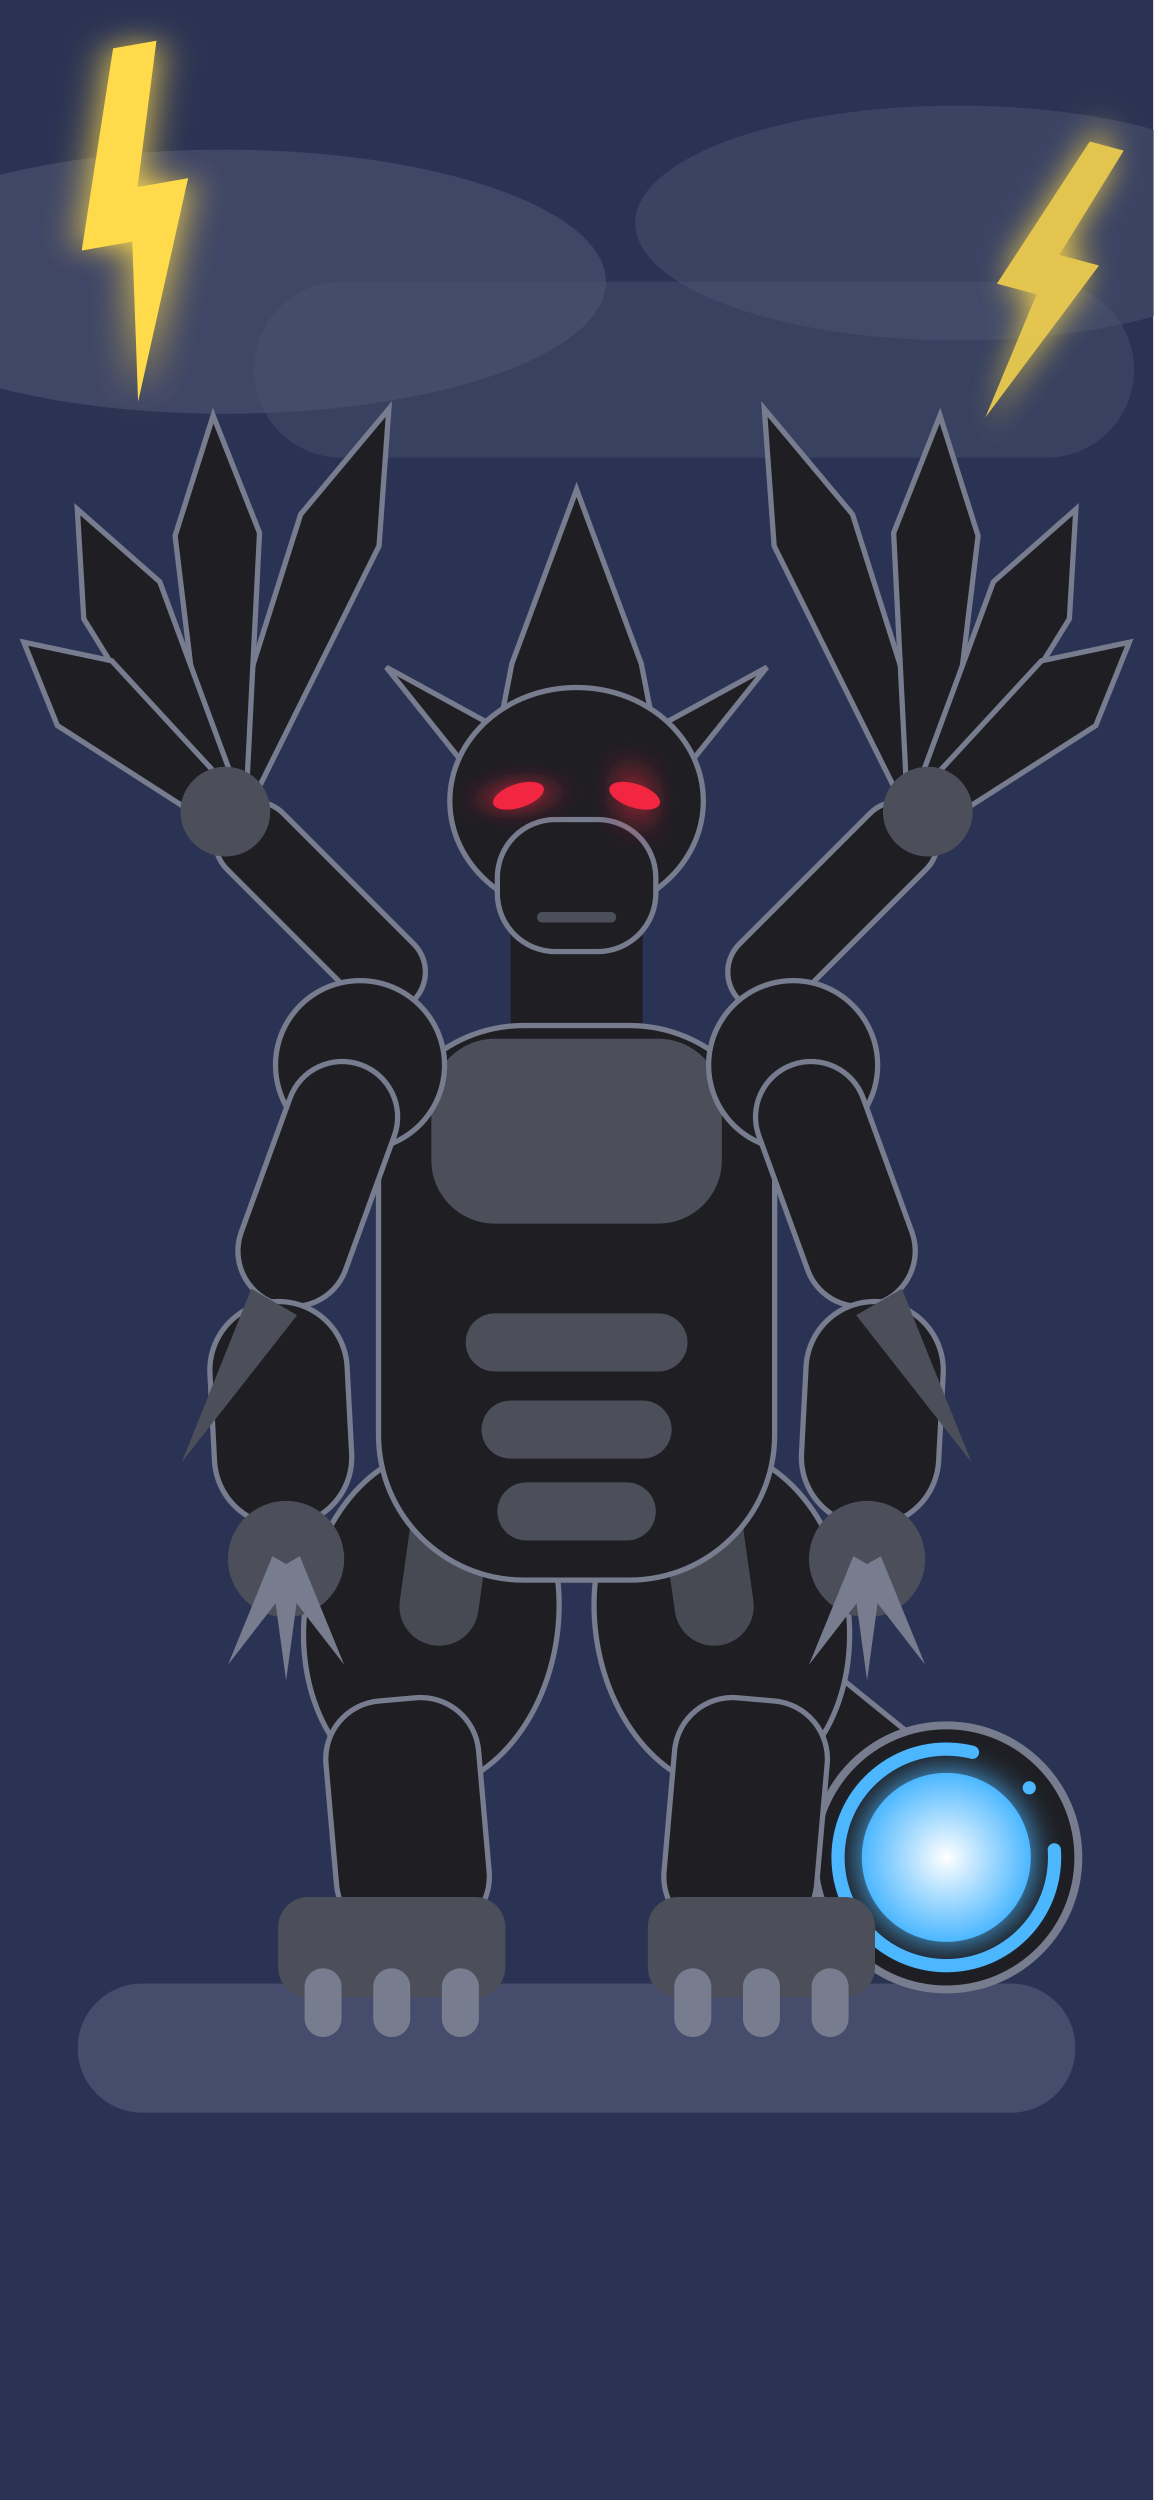
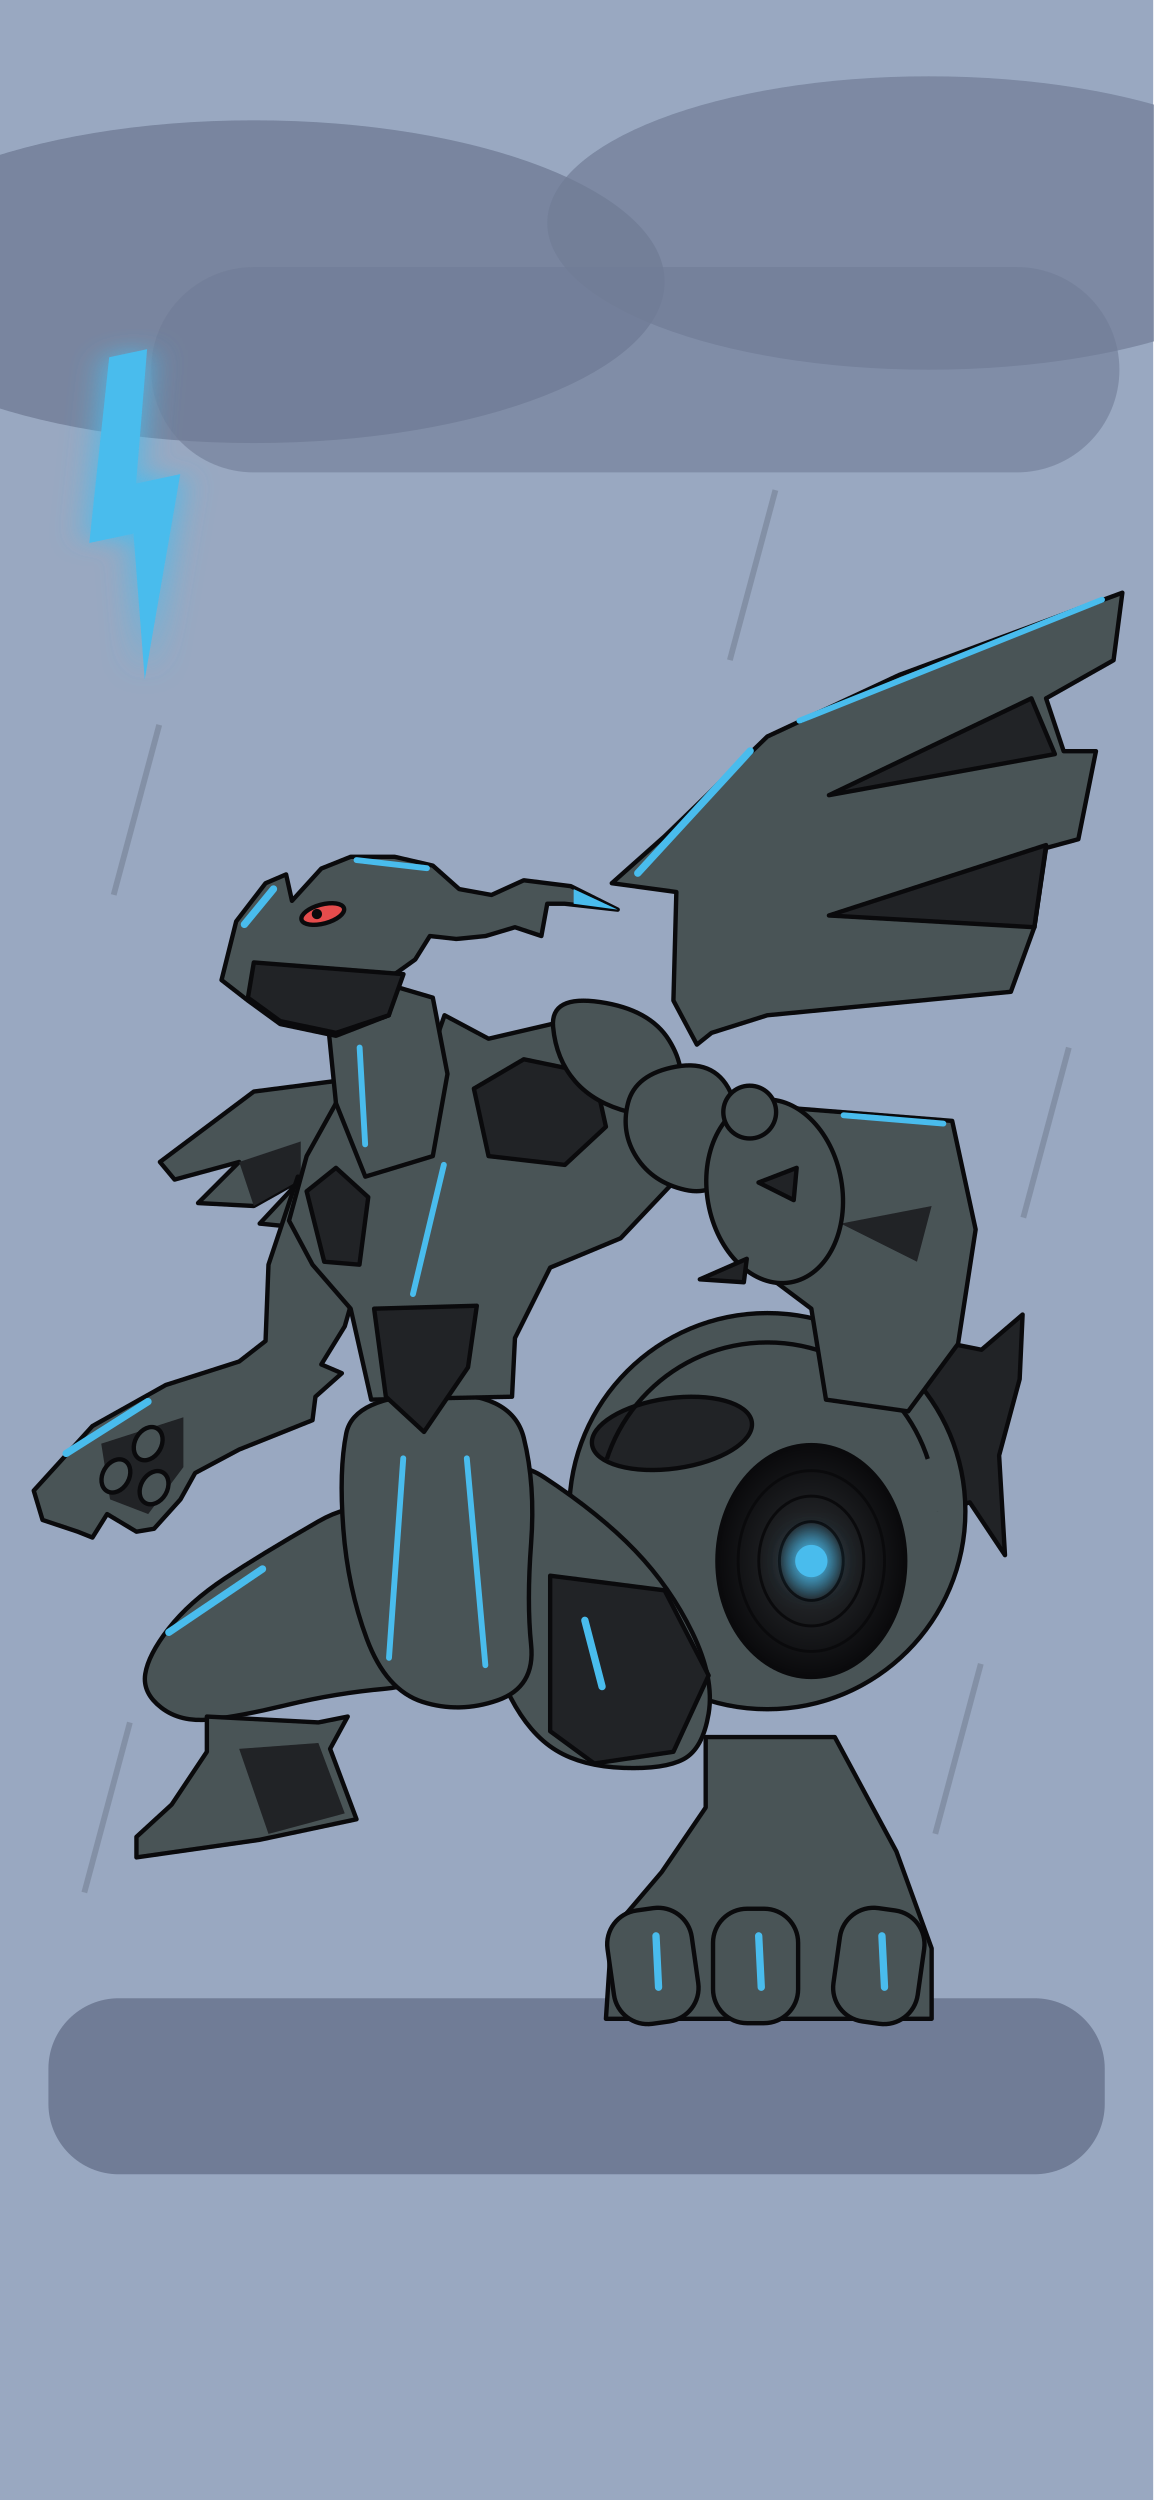
<svg xmlns="http://www.w3.org/2000/svg" width="393" height="852" viewBox="0 0 393 852">
  <defs>
-     <radialGradient id="glow">
-       <stop offset="0" stop-color="white" />
-       <stop offset="1" stop-color="rgb(76,183,255)" />
+     <radialGradient id="fan">
+       <stop offset="0" stop-color="rgb(73,188,237)" />
+       <stop offset="0.35" stop-color="rgb(33,35,38)" />
+       <stop offset="1" stop-color="rgb(10,10,12)" />
    </radialGradient>
    <filter id="sh_StormSky" x="-1" y="-1" width="3" height="3">
-       <feDropShadow dx="0" dy="0" stdDeviation="6" flood-color="rgb(43,51,84)" />
+       <feDropShadow dx="0" dy="0" stdDeviation="5" flood-color="rgb(153,168,193)" />
    </filter>
    <filter id="sh_CloudGray" x="-1" y="-1" width="3" height="3">
-       <feDropShadow dx="0" dy="0" stdDeviation="6" flood-color="rgb(76,84,114)" />
+       <feDropShadow dx="0" dy="0" stdDeviation="5" flood-color="rgb(112,124,150)" />
    </filter>
-     <filter id="sh_BoltYellow" x="-1" y="-1" width="3" height="3">
-       <feDropShadow dx="0" dy="0" stdDeviation="6" flood-color="rgb(255,219,76)" />
+     <filter id="sh_ZekromBody" x="-1" y="-1" width="3" height="3">
+       <feDropShadow dx="0" dy="0" stdDeviation="5" flood-color="rgb(73,84,86)" />
    </filter>
-     <filter id="sh_ZekromBlack" x="-1" y="-1" width="3" height="3">
-       <feDropShadow dx="0" dy="0" stdDeviation="6" flood-color="rgb(30,30,35)" />
+     <filter id="sh_ZekromShade" x="-1" y="-1" width="3" height="3">
+       <feDropShadow dx="0" dy="0" stdDeviation="5" flood-color="rgb(33,35,38)" />
    </filter>
-     <filter id="sh_ZekromGray" x="-1" y="-1" width="3" height="3">
-       <feDropShadow dx="0" dy="0" stdDeviation="6" flood-color="rgb(76,79,89)" />
+     <filter id="sh_ZekromOutline" x="-1" y="-1" width="3" height="3">
+       <feDropShadow dx="0" dy="0" stdDeviation="5" flood-color="rgb(10,10,12)" />
    </filter>
-     <filter id="sh_ZekromEdge" x="-1" y="-1" width="3" height="3">
-       <feDropShadow dx="0" dy="0" stdDeviation="6" flood-color="rgb(119,124,142)" />
+     <filter id="sh_ZekromBlue" x="-1" y="-1" width="3" height="3">
+       <feDropShadow dx="0" dy="0" stdDeviation="5" flood-color="rgb(73,188,237)" />
    </filter>
    <filter id="sh_ZekromRed" x="-1" y="-1" width="3" height="3">
-       <feDropShadow dx="0" dy="0" stdDeviation="6" flood-color="rgb(242,38,63)" />
-     </filter>
-     <filter id="sh_ZekromBlue" x="-1" y="-1" width="3" height="3">
-       <feDropShadow dx="0" dy="0" stdDeviation="6" flood-color="rgb(76,183,255)" />
+       <feDropShadow dx="0" dy="0" stdDeviation="5" flood-color="rgb(229,76,76)" />
    </filter>
  </defs>
-   <rect width="393" height="852" fill="rgb(43,51,84)" />
-   <g transform="translate(76.5,96.0) rotate(0)" fill="rgb(76,84,114)" opacity="0.6">
-     <ellipse cx="0" cy="0" rx="130.0" ry="45.0" />
+   <rect width="393" height="852" fill="rgb(153,168,193)" />
+   <g transform="translate(86.5,96.0) rotate(0)" fill="rgb(112,124,150)" opacity="0.8">
+     <ellipse cx="0" cy="0" rx="140.0" ry="55.0" />
  </g>
-   <g transform="translate(326.5,76.0) rotate(0)" fill="rgb(76,84,114)" opacity="0.5">
-     <ellipse cx="0" cy="0" rx="110.0" ry="40.0" />
+   <g transform="translate(316.5,76.0) rotate(0)" fill="rgb(112,124,150)" opacity="0.7">
+     <ellipse cx="0" cy="0" rx="130.0" ry="50.0" />
  </g>
-   <g transform="translate(236.5,126.0) rotate(0)" fill="rgb(76,84,114)" opacity="0.4">
-     <rect x="-150.0" y="-30.0" width="300" height="60" rx="30.0" />
+   <g transform="translate(216.5,126.0) rotate(0)" fill="rgb(112,124,150)" opacity="0.6">
+     <rect x="-165.0" y="-35.0" width="330" height="70" rx="35.0" />
  </g>
-   <g transform="translate(46.5,76.0) rotate(-10)" fill="rgb(255,219,76)" opacity="1" filter="url(#sh_BoltYellow)">
-     <polygon points="2.5,-60.0 -20.0,6 -2.5,6 -10.0,60.0 20.0,-12 2.5,-12 17.5,-60.0" />
+   <g transform="translate(46.5,276.0) rotate(15)" fill="rgb(10,10,12)" opacity="0.15">
+     <rect x="-1.0" y="-30.0" width="2" height="60" rx="0" />
  </g>
-   <g transform="translate(356.5,96.0) rotate(15)" fill="rgb(255,219,76)" opacity="0.85" filter="url(#sh_BoltYellow)">
-     <polygon points="2,-50.0 -16.0,5 -2,5 -8.0,50.0 16.0,-10 2,-10 14.0,-50.0" />
+   <g transform="translate(106.5,446.0) rotate(15)" fill="rgb(10,10,12)" opacity="0.15">
+     <rect x="-1.0" y="-30.0" width="2" height="60" rx="0" />
  </g>
-   <g transform="translate(196.5,698.0) rotate(0)" fill="rgb(76,84,114)" opacity="0.8">
-     <rect x="-170.0" y="-22.0" width="340" height="44" rx="22.0" />
+   <g transform="translate(356.5,386.0) rotate(15)" fill="rgb(10,10,12)" opacity="0.15">
+     <rect x="-1.0" y="-30.0" width="2" height="60" rx="0" />
  </g>
-   <g transform="translate(196.5,426.0) scale(0.9) translate(-196.5,-426.0)">
-     <g transform="translate(286.5,616.0) rotate(-51)" fill="rgb(30,30,35)" opacity="1" stroke="rgb(119,124,142)" stroke-width="2">
-       <rect x="-28.0" y="-64.0" width="56" height="128" rx="28.0" />
+   <g transform="translate(326.5,596.0) rotate(15)" fill="rgb(10,10,12)" opacity="0.15">
+     <rect x="-1.0" y="-30.0" width="2" height="60" rx="0" />
+   </g>
+   <g transform="translate(36.5,616.0) rotate(15)" fill="rgb(10,10,12)" opacity="0.15">
+     <rect x="-1.0" y="-30.0" width="2" height="60" rx="0" />
+   </g>
+   <g transform="translate(256.5,196.0) rotate(15)" fill="rgb(10,10,12)" opacity="0.15">
+     <rect x="-1.0" y="-30.0" width="2" height="60" rx="0" />
+   </g>
+   <g transform="translate(46.5,176.0) rotate(-12)" fill="rgb(73,188,237)" filter="url(#sh_ZekromBlue)">
+     <polygon points="2.2,-55.0 -17.6,5.5 -2.2,5.5 -8.8,55.0 17.6,-11 2.2,-11 15.4,-55.0" />
+   </g>
+   <g transform="translate(196.5,711.0) rotate(0)" fill="rgb(112,124,150)">
+     <rect x="-180.0" y="-30.0" width="360" height="60" rx="24" />
+   </g>
+   <g transform="translate(6.5,196.0)">
+     <path d="M111,172 L80,176 L48,200 L53,206 L75,200 L61,214 L80,215 L96,206 L82,221 L102,223 L120,210 L120,190Z" fill="rgb(73,84,86)" stroke="rgb(10,10,12)" stroke-width="1.5" stroke-linejoin="round" />
+     <path d="M75,200 L96,193 L96,206 L80,215Z" fill="rgb(33,35,38)" />
+     <path d="M308,260 L328,264 L342,252 L341,274 L334,300 L336,334 L324,316 L310,320Z" fill="rgb(33,35,38)" stroke="rgb(10,10,12)" stroke-width="1.5" stroke-linejoin="round" />
+     <g transform="translate(255.0,319.0) rotate(0)" fill="rgb(73,84,86)" stroke="rgb(10,10,12)" stroke-width="1.5" stroke-linejoin="round">
+       <ellipse cx="0" cy="0" rx="67.5" ry="67.5" />
    </g>
-     <g transform="translate(336.5,656.0) rotate(0)" fill="rgb(30,30,35)" opacity="1" stroke="rgb(119,124,142)" stroke-width="3">
-       <ellipse cx="0" cy="0" rx="50.0" ry="50.0" />
+     <g transform="translate(222.5,292.5) rotate(-8)" fill="rgb(33,35,38)" stroke="rgb(10,10,12)" stroke-width="1.5" stroke-linejoin="round">
+       <ellipse cx="0" cy="0" rx="27.5" ry="12.0" />
    </g>
-     <g transform="translate(336.5,656.0) rotate(0)" fill="url(#glow)" opacity="1" filter="url(#sh_ZekromBlue)">
-       <ellipse cx="0" cy="0" rx="32.0" ry="32.0" />
+     <g transform="translate(270.0,336.0) rotate(0)" fill="url(#fan)" stroke="rgb(10,10,12)" stroke-width="1.5" stroke-linejoin="round">
+       <ellipse cx="0" cy="0" rx="32.0" ry="39.5" />
    </g>
-     <g transform="translate(336.5,656.0) rotate(-40)" fill="rgb(76,183,255)" opacity="1">
-       <circle cx="0" cy="0" r="41.0" fill="none" stroke="rgb(76,183,255)" stroke-width="5" stroke-linecap="round" stroke-dasharray="0 25.761 206.088 257.611" />
+     <g transform="translate(270.0,336.0) rotate(0)" fill="none" stroke="rgb(10,10,12)" stroke-width="1" stroke-linejoin="round">
+       <ellipse cx="0" cy="0" rx="24.96" ry="30.81" />
    </g>
-     <g transform="translate(99.5,296.0) rotate(-45)" fill="rgb(30,30,35)" opacity="1" stroke="rgb(119,124,142)" stroke-width="2">
-       <rect x="-15.0" y="-50.0" width="30" height="100" rx="15.0" />
+     <g transform="translate(270.0,336.0) rotate(0)" fill="none" stroke="rgb(10,10,12)" stroke-width="1" stroke-linejoin="round">
+       <ellipse cx="0" cy="0" rx="17.92" ry="22.12" />
    </g>
-     <g transform="translate(293.5,296.0) rotate(45)" fill="rgb(30,30,35)" opacity="1" stroke="rgb(119,124,142)" stroke-width="2">
-       <rect x="-15.0" y="-50.0" width="30" height="100" rx="15.0" />
+     <g transform="translate(270.0,336.0) rotate(0)" fill="none" stroke="rgb(10,10,12)" stroke-width="1" stroke-linejoin="round">
+       <ellipse cx="0" cy="0" rx="10.88" ry="13.43" />
    </g>
-     <g transform="translate(94.5,184.0) rotate(22)" fill="rgb(30,30,35)" opacity="1" stroke="rgb(119,124,142)" stroke-width="2">
-       <polygon points="0.0,-82.5 16.0,-33.0 7.04,82.5 -7.04,82.5 -16.0,-33.0" />
+     <g transform="translate(270.0,336.0) rotate(0)" fill="rgb(73,188,237)" filter="url(#sh_ZekromBlue)">
+       <ellipse cx="0" cy="0" rx="5.5" ry="5.5" />
    </g>
-     <g transform="translate(298.5,184.0) rotate(-22)" fill="rgb(30,30,35)" opacity="1" stroke="rgb(119,124,142)" stroke-width="2">
-       <polygon points="0.0,-82.5 16.0,-33.0 7.04,82.5 -7.04,82.5 -16.0,-33.0" />
+     <g transform="translate(255.0,319.0) rotate(0)" fill="none" stroke-dasharray="0 198.706 144.513 361.283" stroke="rgb(10,10,12)" stroke-width="1.5" stroke-linejoin="round">
+       <ellipse cx="0" cy="0" rx="57.5" ry="57.5" />
    </g>
-     <g transform="translate(61.5,185.0) rotate(-2)" fill="rgb(30,30,35)" opacity="1" stroke="rgb(119,124,142)" stroke-width="2">
-       <polygon points="0.0,-75.0 16.0,-30.0 7.04,75.0 -7.04,75.0 -16.0,-30.0" />
+     <path d="M136.0,328.0 Q122,311 102.0,322.5 Q82,334 70.0,342.0 Q58,350 51.0,359.0 Q44,368 43.0,374.5 Q42,381 48.5,386.0 Q55,391 65.0,390.0 Q75,389 91.5,385.0 Q108,381 125.0,379.5 Q142,378 146.0,361.5 Q150,345 136.0,328.0Z" fill="rgb(73,84,86)" stroke="rgb(10,10,12)" stroke-width="1.5" stroke-linejoin="round" />
+     <path d="M64,389 L102,391 L112,389 L106,400 L115,424 L82,431 L40,437 L40,430 L52,419 L64,401Z" fill="rgb(73,84,86)" stroke="rgb(10,10,12)" stroke-width="1.5" stroke-linejoin="round" />
+     <path d="M75,400 L102,398 L111,422 L85,429Z" fill="rgb(33,35,38)" />
+     <g transform="translate(67.0,349.5) rotate(55.9228)" fill="rgb(73,188,237)">
+       <rect x="-1.25" y="-20.524" width="2.5" height="41.049" rx="1.25" />
    </g>
-     <g transform="translate(331.5,185.0) rotate(2)" fill="rgb(30,30,35)" opacity="1" stroke="rgb(119,124,142)" stroke-width="2">
-       <polygon points="0.0,-75.0 16.0,-30.0 7.04,75.0 -7.04,75.0 -16.0,-30.0" />
+     <path d="M160.5,332.5 Q160,295 179.0,307.5 Q198,320 210.0,332.5 Q222,345 229.5,360.5 Q237,376 235.0,388.0 Q233,400 226.5,403.5 Q220,407 206.0,406.5 Q192,406 183.0,400.5 Q174,395 167.5,382.5 Q161,370 160.5,332.5Z" fill="rgb(73,84,86)" stroke="rgb(10,10,12)" stroke-width="1.5" stroke-linejoin="round" />
+     <path d="M181,341 L220,346 L235,375 L223,401 L196,405 L181,394Z" fill="rgb(33,35,38)" stroke="rgb(10,10,12)" stroke-width="1.5" stroke-linejoin="round" />
+     <g transform="translate(195.75,367.5) rotate(-14.57422)" fill="rgb(73,188,237)">
+       <rect x="-1.25" y="-12.916" width="2.5" height="25.831" rx="1.25" />
    </g>
-     <g transform="translate(35.5,203.0) rotate(-26)" fill="rgb(30,30,35)" opacity="1" stroke="rgb(119,124,142)" stroke-width="2">
-       <polygon points="0.0,-64.0 16.0,-25.6 7.04,64.0 -7.04,64.0 -16.0,-25.6" />
+     <path d="M234,396 L278,396 L299,435 L311,468 L311,492 L200,492 L202,462 L219,442 L234,420Z" fill="rgb(73,84,86)" stroke="rgb(10,10,12)" stroke-width="1.5" stroke-linejoin="round" />
+     <g transform="translate(216.0,474.0) rotate(-8)" fill="rgb(73,84,86)" stroke="rgb(10,10,12)" stroke-width="1.5" stroke-linejoin="round">
+       <rect x="-14.5" y="-19.5" width="29.0" height="39.0" rx="11.6" />
    </g>
-     <g transform="translate(357.5,203.0) rotate(26)" fill="rgb(30,30,35)" opacity="1" stroke="rgb(119,124,142)" stroke-width="2">
-       <polygon points="0.0,-64.0 16.0,-25.6 7.04,64.0 -7.04,64.0 -16.0,-25.6" />
+     <g transform="translate(217.5,472.5) rotate(-2.862405)" fill="rgb(73,188,237)">
+       <rect x="-1.25" y="-10.012" width="2.5" height="20.025" rx="1.25" />
    </g>
-     <g transform="translate(25.5,228.0) rotate(-50)" fill="rgb(30,30,35)" opacity="1" stroke="rgb(119,124,142)" stroke-width="2">
-       <polygon points="0.0,-50.0 16.0,-20.0 7.04,50.0 -7.04,50.0 -16.0,-20.0" />
+     <g transform="translate(251.0,474.0) rotate(0)" fill="rgb(73,84,86)" stroke="rgb(10,10,12)" stroke-width="1.5" stroke-linejoin="round">
+       <rect x="-14.5" y="-19.5" width="29.0" height="39.0" rx="11.6" />
    </g>
-     <g transform="translate(367.5,228.0) rotate(50)" fill="rgb(30,30,35)" opacity="1" stroke="rgb(119,124,142)" stroke-width="2">
-       <polygon points="0.0,-50.0 16.0,-20.0 7.04,50.0 -7.04,50.0 -16.0,-20.0" />
+     <g transform="translate(252.5,472.5) rotate(-2.862405)" fill="rgb(73,188,237)">
+       <rect x="-1.25" y="-10.012" width="2.5" height="20.025" rx="1.25" />
    </g>
-     <g transform="translate(63.5,260.0) rotate(0)" fill="rgb(76,79,89)" opacity="1">
-       <ellipse cx="0" cy="0" rx="17.0" ry="17.0" />
+     <g transform="translate(293.0,474.0) rotate(8)" fill="rgb(73,84,86)" stroke="rgb(10,10,12)" stroke-width="1.5" stroke-linejoin="round">
+       <rect x="-14.5" y="-19.5" width="29.0" height="39.0" rx="11.6" />
    </g>
-     <g transform="translate(329.5,260.0) rotate(0)" fill="rgb(76,79,89)" opacity="1">
-       <ellipse cx="0" cy="0" rx="17.0" ry="17.0" />
+     <g transform="translate(294.5,472.5) rotate(-2.862405)" fill="rgb(73,188,237)">
+       <rect x="-1.25" y="-10.012" width="2.5" height="20.025" rx="1.25" />
    </g>
-     <g transform="translate(141.5,566.0) rotate(8)" fill="rgb(30,30,35)" opacity="1" stroke="rgb(119,124,142)" stroke-width="2">
-       <ellipse cx="0" cy="0" rx="48.0" ry="65.0" />
+     <path d="M95,205 L116,215 L117,235 L111,256 L103,269 L110,272 L101,280 L100,288 L75,298 L60,306 L55,315 L46,325 L40,326 L30,320 L25,328 L20,326 L8,322 L5,312 L25,290 L50,276 L75,268 L84,261 L85,235Z" fill="rgb(73,84,86)" stroke="rgb(10,10,12)" stroke-width="1.5" stroke-linejoin="round" />
+     <path d="M28,296 L56,287 L56,304 L44,320 L31,315Z" fill="rgb(33,35,38)" />
+     <g transform="translate(44.0,296.0) rotate(30)" fill="rgb(73,84,86)" stroke="rgb(10,10,12)" stroke-width="1.5" stroke-linejoin="round">
+       <ellipse cx="0" cy="0" rx="4.5" ry="6.0" />
    </g>
-     <g transform="translate(251.5,566.0) rotate(-8)" fill="rgb(30,30,35)" opacity="1" stroke="rgb(119,124,142)" stroke-width="2">
-       <ellipse cx="0" cy="0" rx="48.0" ry="65.0" />
+     <g transform="translate(33.0,307.0) rotate(30)" fill="rgb(73,84,86)" stroke="rgb(10,10,12)" stroke-width="1.5" stroke-linejoin="round">
+       <ellipse cx="0" cy="0" rx="4.5" ry="6.0" />
    </g>
-     <g transform="translate(146.5,546.0) rotate(8)" fill="rgb(76,79,89)" opacity="0.9">
-       <rect x="-15.0" y="-30.0" width="30" height="60" rx="15.0" />
+     <g transform="translate(46.0,311.0) rotate(30)" fill="rgb(73,84,86)" stroke="rgb(10,10,12)" stroke-width="1.5" stroke-linejoin="round">
+       <ellipse cx="0" cy="0" rx="4.5" ry="6.0" />
    </g>
-     <g transform="translate(246.5,546.0) rotate(-8)" fill="rgb(76,79,89)" opacity="0.9">
-       <rect x="-15.0" y="-30.0" width="30" height="60" rx="15.0" />
+     <g transform="translate(30.0,290.5) rotate(57.65256)" fill="rgb(73,188,237)">
+       <rect x="-1.25" y="-17.755" width="2.5" height="35.511" rx="1.25" />
    </g>
-     <g transform="translate(132.5,641.0) rotate(-5)" fill="rgb(30,30,35)" opacity="1" stroke="rgb(119,124,142)" stroke-width="2">
-       <rect x="-29.0" y="-45.0" width="58" height="90" rx="22" />
+     <path d="M111.5,292.5 Q114,280 141.0,279.0 Q168,278 172.0,294.0 Q176,310 174.5,330.0 Q173,350 174.5,364.5 Q176,379 163.0,383.5 Q150,388 137.5,384.0 Q125,380 118.5,362.5 Q112,345 110.5,325.0 Q109,305 111.5,292.5Z" fill="rgb(73,84,86)" stroke="rgb(10,10,12)" stroke-width="1.5" stroke-linejoin="round" />
+     <g transform="translate(128.5,335.0) rotate(4.085617)" fill="rgb(73,188,237)">
+       <rect x="-1.0" y="-35.089" width="2.0" height="70.178" rx="1.0" />
    </g>
-     <g transform="translate(260.5,641.0) rotate(5)" fill="rgb(30,30,35)" opacity="1" stroke="rgb(119,124,142)" stroke-width="2">
-       <rect x="-29.0" y="-45.0" width="58" height="90" rx="22" />
+     <g transform="translate(155.75,336.25) rotate(-5.123166)" fill="rgb(73,188,237)">
+       <rect x="-1.0" y="-36.395" width="2.0" height="72.791" rx="1.0" />
    </g>
-     <g transform="translate(126.5,690.0) rotate(0)" fill="rgb(76,79,89)" opacity="1">
-       <rect x="-43.0" y="-19.0" width="86" height="38" rx="11.4" />
+     <path d="M108,180 L98,198 L92,220 L100,235 L113,250 L120,281 L168,280 L169,260 L181,236 L205,226 L222,208 L225,175 L215,156 L190,151 L160,158 L145,150 L138,170Z" fill="rgb(73,84,86)" stroke="rgb(10,10,12)" stroke-width="1.5" stroke-linejoin="round" />
+     <path d="M121,250 L156,249 L153,270 L138,292 L125,280Z" fill="rgb(33,35,38)" stroke="rgb(10,10,12)" stroke-width="1.5" stroke-linejoin="round" />
+     <path d="M155,175 L172,165 L196,170 L200,188 L186,201 L160,198Z" fill="rgb(33,35,38)" stroke="rgb(10,10,12)" stroke-width="1.5" stroke-linejoin="round" />
+     <path d="M98,210 L108,202 L119,212 L116,235 L104,234Z" fill="rgb(33,35,38)" stroke="rgb(10,10,12)" stroke-width="1.5" stroke-linejoin="round" />
+     <g transform="translate(139.5,223.0) rotate(13.44862)" fill="rgb(73,188,237)">
+       <rect x="-1.0" y="-23.648" width="2.0" height="47.297" rx="1.0" />
    </g>
-     <g transform="translate(266.5,690.0) rotate(0)" fill="rgb(76,79,89)" opacity="1">
-       <rect x="-43.0" y="-19.0" width="86" height="38" rx="11.4" />
+     <path d="M105,150 L124,139 L141,144 L146,170 L141,198 L118,205 L108,180Z" fill="rgb(73,84,86)" stroke="rgb(10,10,12)" stroke-width="1.5" stroke-linejoin="round" />
+     <g transform="translate(117.0,177.5) rotate(-3.270488)" fill="rgb(73,188,237)">
+       <rect x="-1.0" y="-17.529" width="2.0" height="35.057" rx="1.0" />
    </g>
-     <g transform="translate(152.5,711.0) rotate(0)" fill="rgb(119,124,142)" opacity="1">
-       <rect x="-7.0" y="-13.0" width="14" height="26" rx="7.0" />
+     <path d="M69,138 L74,118 L84,105 L91,102 L93,111 L103,100 L113,96 L128,96 L141,99 L150,107 L161,109 L172,104 L188,106 L204,114 L186,112 L180,112 L178,123 L169,120 L159,123 L149,124 L140,123 L135,131 L128,136 L126,150 L108,157 L89,153 L78,145Z" fill="rgb(73,84,86)" stroke="rgb(10,10,12)" stroke-width="1.5" stroke-linejoin="round" />
+     <path d="M80,132 L131,136 L126,150 L108,156 L89,152 L78,144Z" fill="rgb(33,35,38)" stroke="rgb(10,10,12)" stroke-width="1.5" stroke-linejoin="round" />
+     <path d="M189,107 L204,114 L189,112Z" fill="rgb(73,188,237)" />
+     <g transform="translate(81.75,113.0) rotate(39.40066)" fill="rgb(73,188,237)">
+       <rect x="-1.25" y="-9.059" width="2.5" height="18.118" rx="1.25" />
    </g>
-     <g transform="translate(240.5,711.0) rotate(0)" fill="rgb(119,124,142)" opacity="1">
-       <rect x="-7.0" y="-13.0" width="14" height="26" rx="7.0" />
+     <g transform="translate(127.0,98.5) rotate(-83.41806)" fill="rgb(73,188,237)">
+       <rect x="-1.0" y="-13.086" width="2.0" height="26.173" rx="1.0" />
    </g>
-     <g transform="translate(126.5,711.0) rotate(0)" fill="rgb(119,124,142)" opacity="1">
-       <rect x="-7.0" y="-13.0" width="14" height="26" rx="7.0" />
+     <g transform="translate(103.5,115.5) rotate(-15)" fill="rgb(229,76,76)" stroke="rgb(10,10,12)" stroke-width="1.5" stroke-linejoin="round">
+       <ellipse cx="0" cy="0" rx="7.5" ry="3.25" />
    </g>
-     <g transform="translate(266.5,711.0) rotate(0)" fill="rgb(119,124,142)" opacity="1">
-       <rect x="-7.0" y="-13.0" width="14" height="26" rx="7.0" />
+     <g transform="translate(101.5,115.5) rotate(0)" fill="rgb(10,10,12)">
+       <ellipse cx="0" cy="0" rx="1.75" ry="1.75" />
    </g>
-     <g transform="translate(100.5,711.0) rotate(0)" fill="rgb(119,124,142)" opacity="1">
-       <rect x="-7.0" y="-13.0" width="14" height="26" rx="7.0" />
+     <path d="M231,160 L223,145 L224,108 L202,105 L220,89 L255,55 L300,34 L376,6 L373,29 L350,42 L356,60 L367,60 L361,90 L350,93 L346,120 L338,142 L255,150 L236,156Z" fill="rgb(73,84,86)" stroke="rgb(10,10,12)" stroke-width="1.5" stroke-linejoin="round" />
+     <path d="M276,75 L345,42 L353,61Z" fill="rgb(33,35,38)" stroke="rgb(10,10,12)" stroke-width="1.5" stroke-linejoin="round" />
+     <path d="M276,116 L350,92 L346,120Z" fill="rgb(33,35,38)" stroke="rgb(10,10,12)" stroke-width="1.5" stroke-linejoin="round" />
+     <g transform="translate(230.0,80.75) rotate(42.59979)" fill="rgb(73,188,237)">
+       <rect x="-1.25" y="-29.548" width="2.5" height="59.095" rx="1.25" />
    </g>
-     <g transform="translate(292.5,711.0) rotate(0)" fill="rgb(119,124,142)" opacity="1">
-       <rect x="-7.0" y="-13.0" width="14" height="26" rx="7.0" />
+     <g transform="translate(317.5,29.0) rotate(68.19859)" fill="rgb(73,188,237)">
+       <rect x="-1.0" y="-56.544" width="2.0" height="113.088" rx="1.0" />
    </g>
-     <g transform="translate(196.5,311.0) rotate(0)" fill="rgb(30,30,35)" opacity="1">
-       <rect x="-25.0" y="-30.0" width="50" height="60" rx="0" />
+     <path d="M182.0,154.0 Q181,143 198.0,145.5 Q215,148 221.5,158.5 Q228,169 224.0,177.5 Q220,186 208.0,183.0 Q196,180 189.5,172.5 Q183,165 182.0,154.0Z" fill="rgb(73,84,86)" stroke="rgb(10,10,12)" stroke-width="1.5" stroke-linejoin="round" />
+     <path d="M207.5,180.0 Q210,170 224.0,167.5 Q238,165 243.0,177.5 Q248,190 243.0,201.0 Q238,212 227.0,209.5 Q216,207 210.5,198.5 Q205,190 207.5,180.0Z" fill="rgb(73,84,86)" stroke="rgb(10,10,12)" stroke-width="1.5" stroke-linejoin="round" />
+     <path d="M255,181 L318,186 L326,223 L320,262 L303,285 L275,281 L270,250 L250,235Z" fill="rgb(73,84,86)" stroke="rgb(10,10,12)" stroke-width="1.5" stroke-linejoin="round" />
+     <path d="M280,221 L311,215 L306,234Z" fill="rgb(33,35,38)" />
+     <g transform="translate(298.0,185.5) rotate(-85.23636)" fill="rgb(73,188,237)">
+       <rect x="-1.0" y="-18.062" width="2.0" height="36.125" rx="1.0" />
    </g>
-     <g transform="translate(196.5,446.0) rotate(0)" fill="rgb(30,30,35)" opacity="1" stroke="rgb(119,124,142)" stroke-width="2">
-       <rect x="-75.0" y="-105.0" width="150" height="210" rx="55" />
+     <g transform="translate(257.5,210.0) rotate(-10)" fill="rgb(73,84,86)" stroke="rgb(10,10,12)" stroke-width="1.5" stroke-linejoin="round">
+       <ellipse cx="0" cy="0" rx="23.0" ry="31.5" />
    </g>
-     <g transform="translate(196.5,381.0) rotate(0)" fill="rgb(76,79,89)" opacity="1">
-       <rect x="-55.0" y="-35.0" width="110" height="70" rx="24.0" />
+     <g transform="translate(249.0,183.0) rotate(0)" fill="rgb(73,84,86)" stroke="rgb(10,10,12)" stroke-width="1.5" stroke-linejoin="round">
+       <ellipse cx="0" cy="0" rx="9.0" ry="9.0" />
    </g>
-     <g transform="translate(196.5,461.0) rotate(0)" fill="rgb(76,79,89)" opacity="1">
-       <rect x="-42.0" y="-11.0" width="84" height="22" rx="11.0" />
-     </g>
-     <g transform="translate(196.5,494.0) rotate(0)" fill="rgb(76,79,89)" opacity="1">
-       <rect x="-36.0" y="-11.0" width="72" height="22" rx="11.0" />
-     </g>
-     <g transform="translate(196.5,525.0) rotate(0)" fill="rgb(76,79,89)" opacity="1">
-       <rect x="-30.0" y="-11.0" width="60" height="22" rx="11.0" />
-     </g>
-     <g transform="translate(114.5,356.0) rotate(0)" fill="rgb(30,30,35)" opacity="1" stroke="rgb(119,124,142)" stroke-width="2">
-       <ellipse cx="0" cy="0" rx="32.0" ry="32.0" />
-     </g>
-     <g transform="translate(278.5,356.0) rotate(0)" fill="rgb(30,30,35)" opacity="1" stroke="rgb(119,124,142)" stroke-width="2">
-       <ellipse cx="0" cy="0" rx="32.0" ry="32.0" />
-     </g>
-     <g transform="translate(98.5,401.0) rotate(20)" fill="rgb(30,30,35)" opacity="1" stroke="rgb(119,124,142)" stroke-width="2">
-       <rect x="-21.0" y="-48.0" width="42" height="96" rx="21.0" />
-     </g>
-     <g transform="translate(294.5,401.0) rotate(-20)" fill="rgb(30,30,35)" opacity="1" stroke="rgb(119,124,142)" stroke-width="2">
-       <rect x="-21.0" y="-48.0" width="42" height="96" rx="21.0" />
-     </g>
-     <g transform="translate(84.5,488.0) rotate(-3)" fill="rgb(30,30,35)" opacity="1" stroke="rgb(119,124,142)" stroke-width="2">
-       <rect x="-26.0" y="-42.5" width="52" height="85" rx="26.0" />
-     </g>
-     <g transform="translate(308.5,488.0) rotate(3)" fill="rgb(30,30,35)" opacity="1" stroke="rgb(119,124,142)" stroke-width="2">
-       <rect x="-26.0" y="-42.5" width="52" height="85" rx="26.0" />
-     </g>
-     <g transform="translate(64.5,476.0) rotate(-150)" fill="rgb(76,79,89)" opacity="1">
-       <polygon points="0.0,-35.0 10.0,35.0 -10.0,35.0" />
-     </g>
-     <g transform="translate(328.5,476.0) rotate(150)" fill="rgb(76,79,89)" opacity="1">
-       <polygon points="0.0,-35.0 10.0,35.0 -10.0,35.0" />
-     </g>
-     <g transform="translate(86.5,543.0) rotate(0)" fill="rgb(76,79,89)" opacity="1">
-       <ellipse cx="0" cy="0" rx="22.0" ry="22.0" />
-     </g>
-     <g transform="translate(306.5,543.0) rotate(0)" fill="rgb(76,79,89)" opacity="1">
-       <ellipse cx="0" cy="0" rx="22.0" ry="22.0" />
-     </g>
-     <g transform="translate(75.5,564.0) rotate(-150)" fill="rgb(119,124,142)" opacity="1">
-       <polygon points="0.0,-22.0 6.0,22.0 -6.0,22.0" />
-     </g>
-     <g transform="translate(317.5,564.0) rotate(150)" fill="rgb(119,124,142)" opacity="1">
-       <polygon points="0.0,-22.0 6.0,22.0 -6.0,22.0" />
-     </g>
-     <g transform="translate(86.5,567.0) rotate(-180)" fill="rgb(119,124,142)" opacity="1">
-       <polygon points="0.0,-22.0 6.0,22.0 -6.0,22.0" />
-     </g>
-     <g transform="translate(306.5,567.0) rotate(180)" fill="rgb(119,124,142)" opacity="1">
-       <polygon points="0.0,-22.0 6.0,22.0 -6.0,22.0" />
-     </g>
-     <g transform="translate(97.5,564.0) rotate(150)" fill="rgb(119,124,142)" opacity="1">
-       <polygon points="0.0,-22.0 6.0,22.0 -6.0,22.0" />
-     </g>
-     <g transform="translate(295.5,564.0) rotate(-150)" fill="rgb(119,124,142)" opacity="1">
-       <polygon points="0.0,-22.0 6.0,22.0 -6.0,22.0" />
-     </g>
-     <g transform="translate(196.5,198.0) rotate(0)" fill="rgb(30,30,35)" opacity="1" stroke="rgb(119,124,142)" stroke-width="2">
-       <polygon points="0.0,-60.0 24.5,6 35.0,60.0 0.0,36 -35.0,60.0 -24.5,6" />
-     </g>
-     <g transform="translate(145.5,223.0) rotate(-50)" fill="rgb(30,30,35)" opacity="1" stroke="rgb(119,124,142)" stroke-width="2">
-       <polygon points="0.0,-27.5 11.0,27.5 -11.0,27.5" />
-     </g>
-     <g transform="translate(247.5,223.0) rotate(50)" fill="rgb(30,30,35)" opacity="1" stroke="rgb(119,124,142)" stroke-width="2">
-       <polygon points="0.0,-27.5 11.0,27.5 -11.0,27.5" />
-     </g>
-     <g transform="translate(196.5,256.0) rotate(0)" fill="rgb(30,30,35)" opacity="1" stroke="rgb(119,124,142)" stroke-width="2">
-       <ellipse cx="0" cy="0" rx="48.0" ry="43.0" />
-     </g>
-     <g transform="translate(196.5,288.0) rotate(0)" fill="rgb(30,30,35)" opacity="1" stroke="rgb(119,124,142)" stroke-width="2">
-       <rect x="-30.0" y="-25.0" width="60" height="50" rx="22" />
-     </g>
-     <g transform="translate(196.5,300.0) rotate(0)" fill="rgb(76,79,89)" opacity="1">
-       <rect x="-15.0" y="-2.0" width="30" height="4" rx="2.0" />
-     </g>
-     <g transform="translate(174.5,254.0) rotate(-18)" fill="rgb(242,38,63)" opacity="1" filter="url(#sh_ZekromRed)">
-       <ellipse cx="0" cy="0" rx="10.0" ry="4.5" />
-     </g>
-     <g transform="translate(218.5,254.0) rotate(18)" fill="rgb(242,38,63)" opacity="1" filter="url(#sh_ZekromRed)">
-       <ellipse cx="0" cy="0" rx="10.0" ry="4.5" />
-     </g>
+     <path d="M265,202 L252,207 L264,213Z" fill="rgb(33,35,38)" stroke="rgb(10,10,12)" stroke-width="1.5" stroke-linejoin="round" />
+     <path d="M248,233 L232,240 L247,241Z" fill="rgb(33,35,38)" stroke="rgb(10,10,12)" stroke-width="1.5" stroke-linejoin="round" />
  </g>
</svg>
